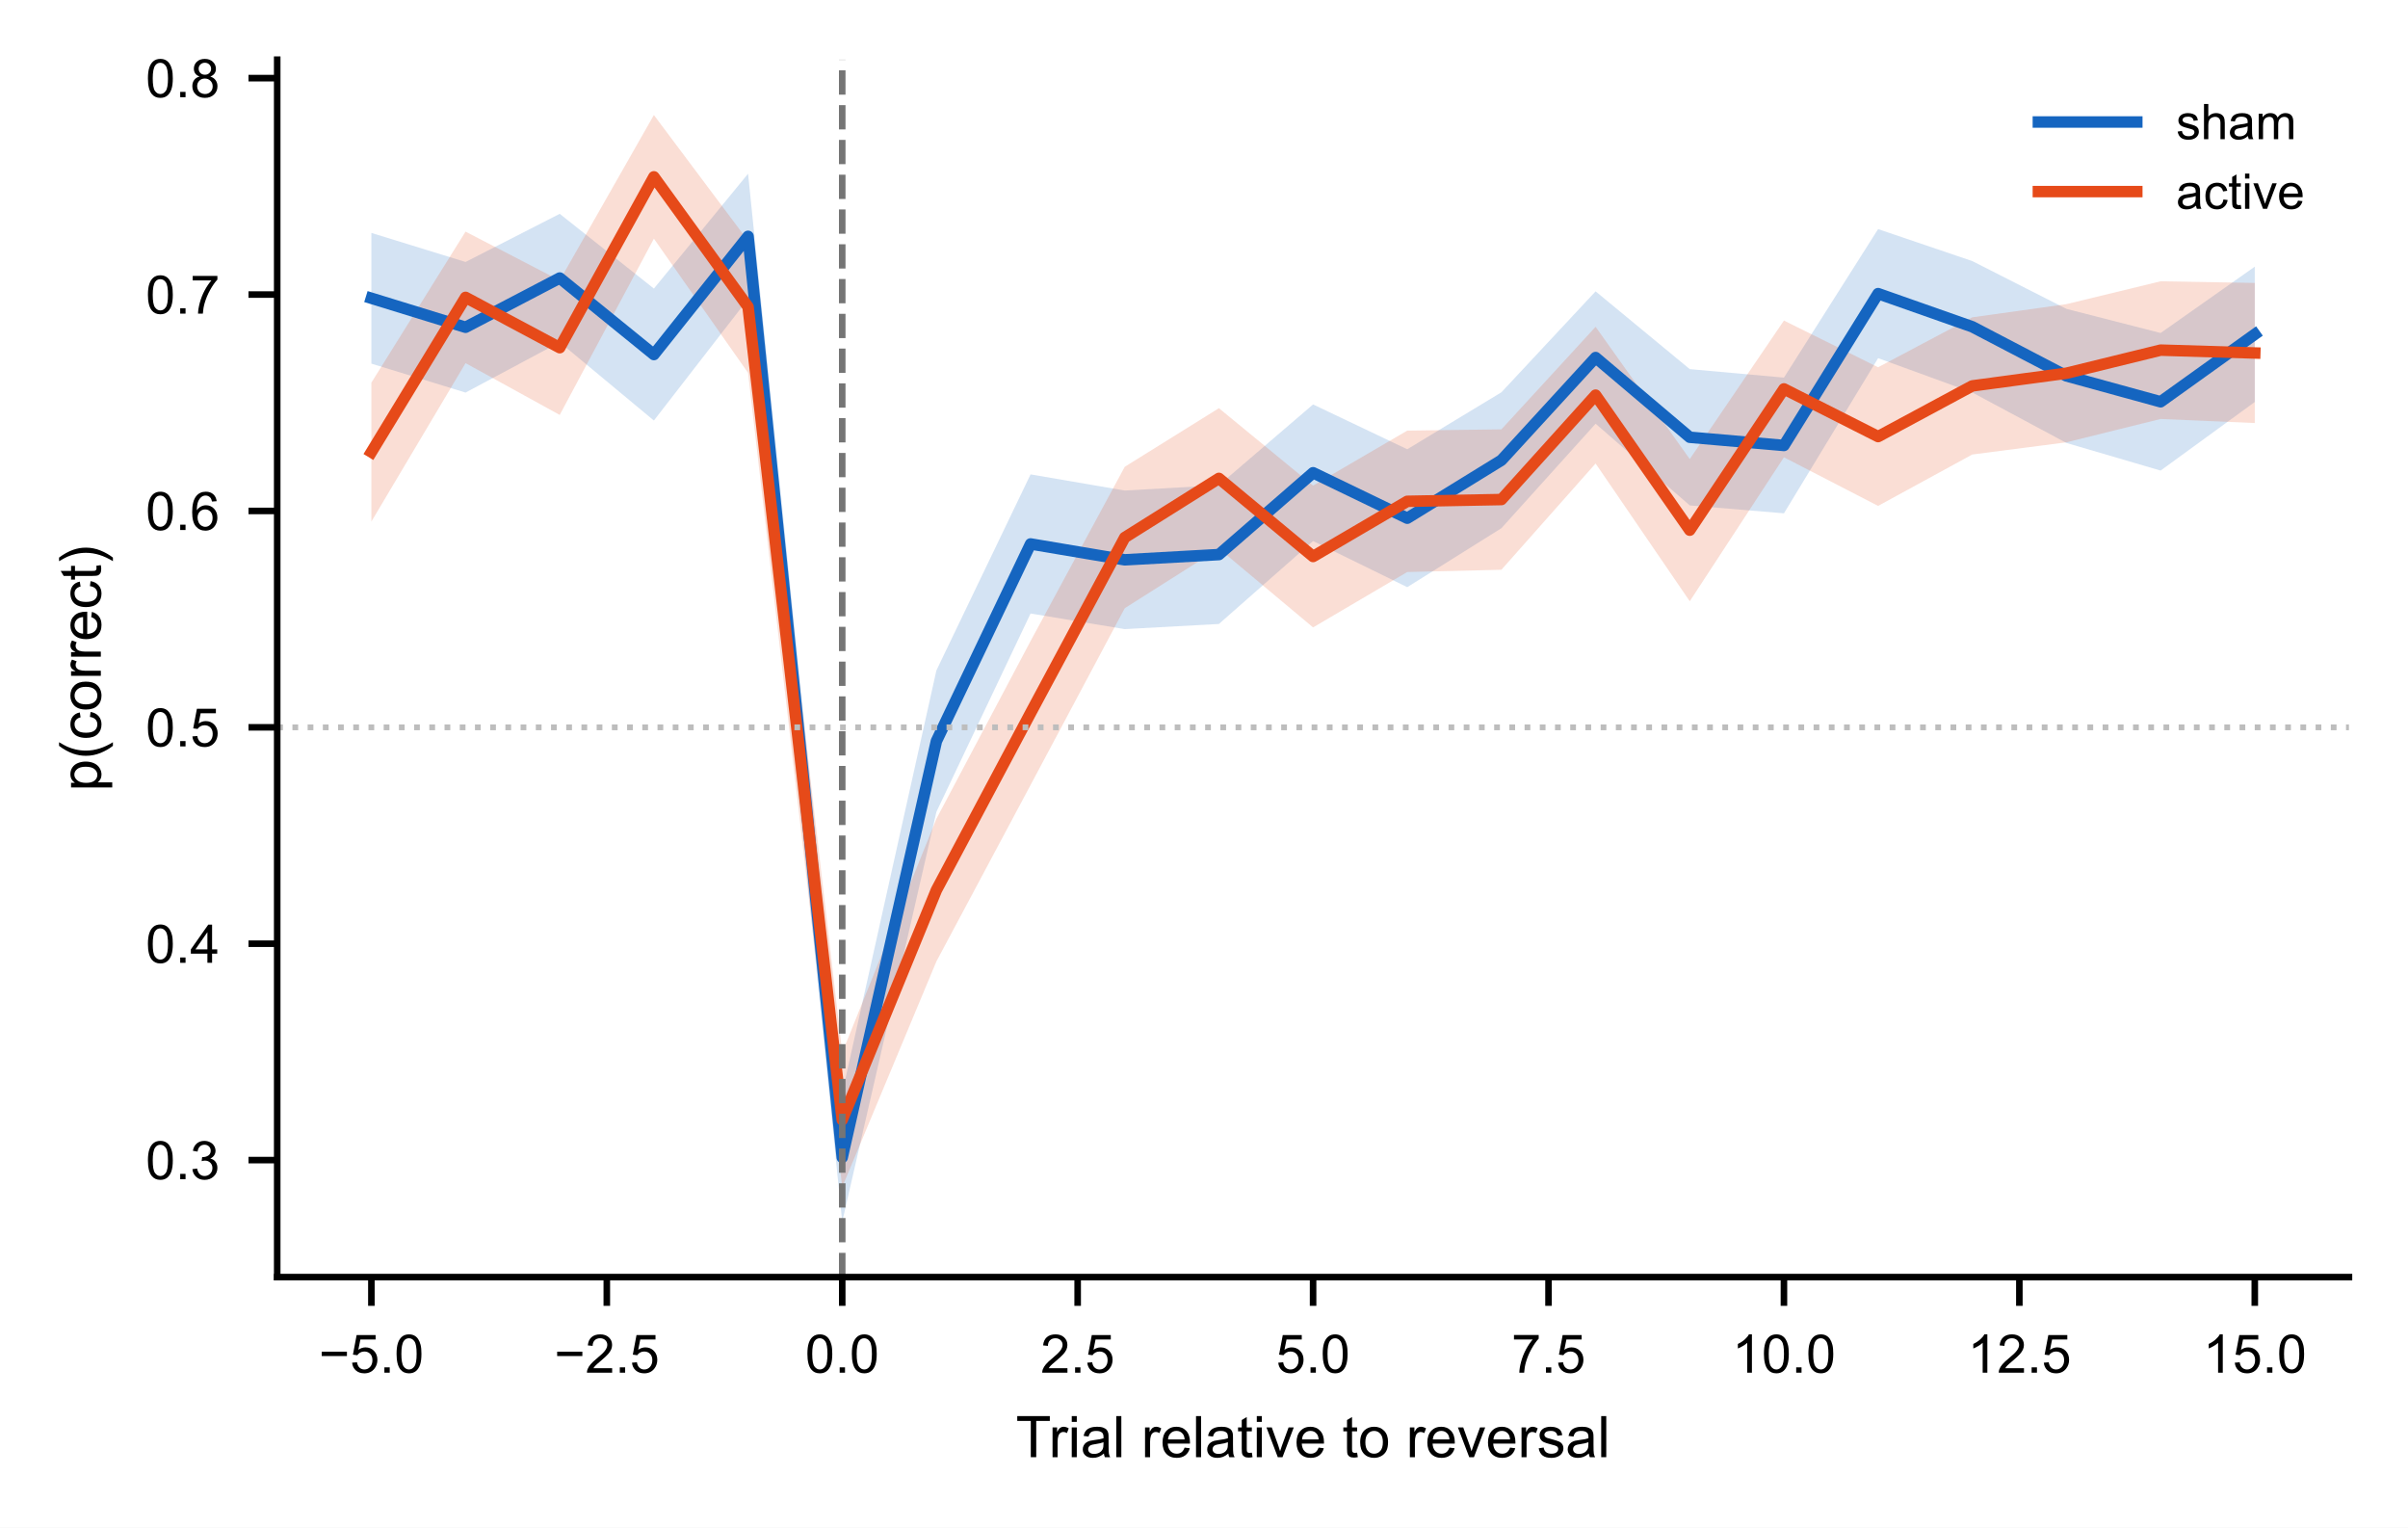
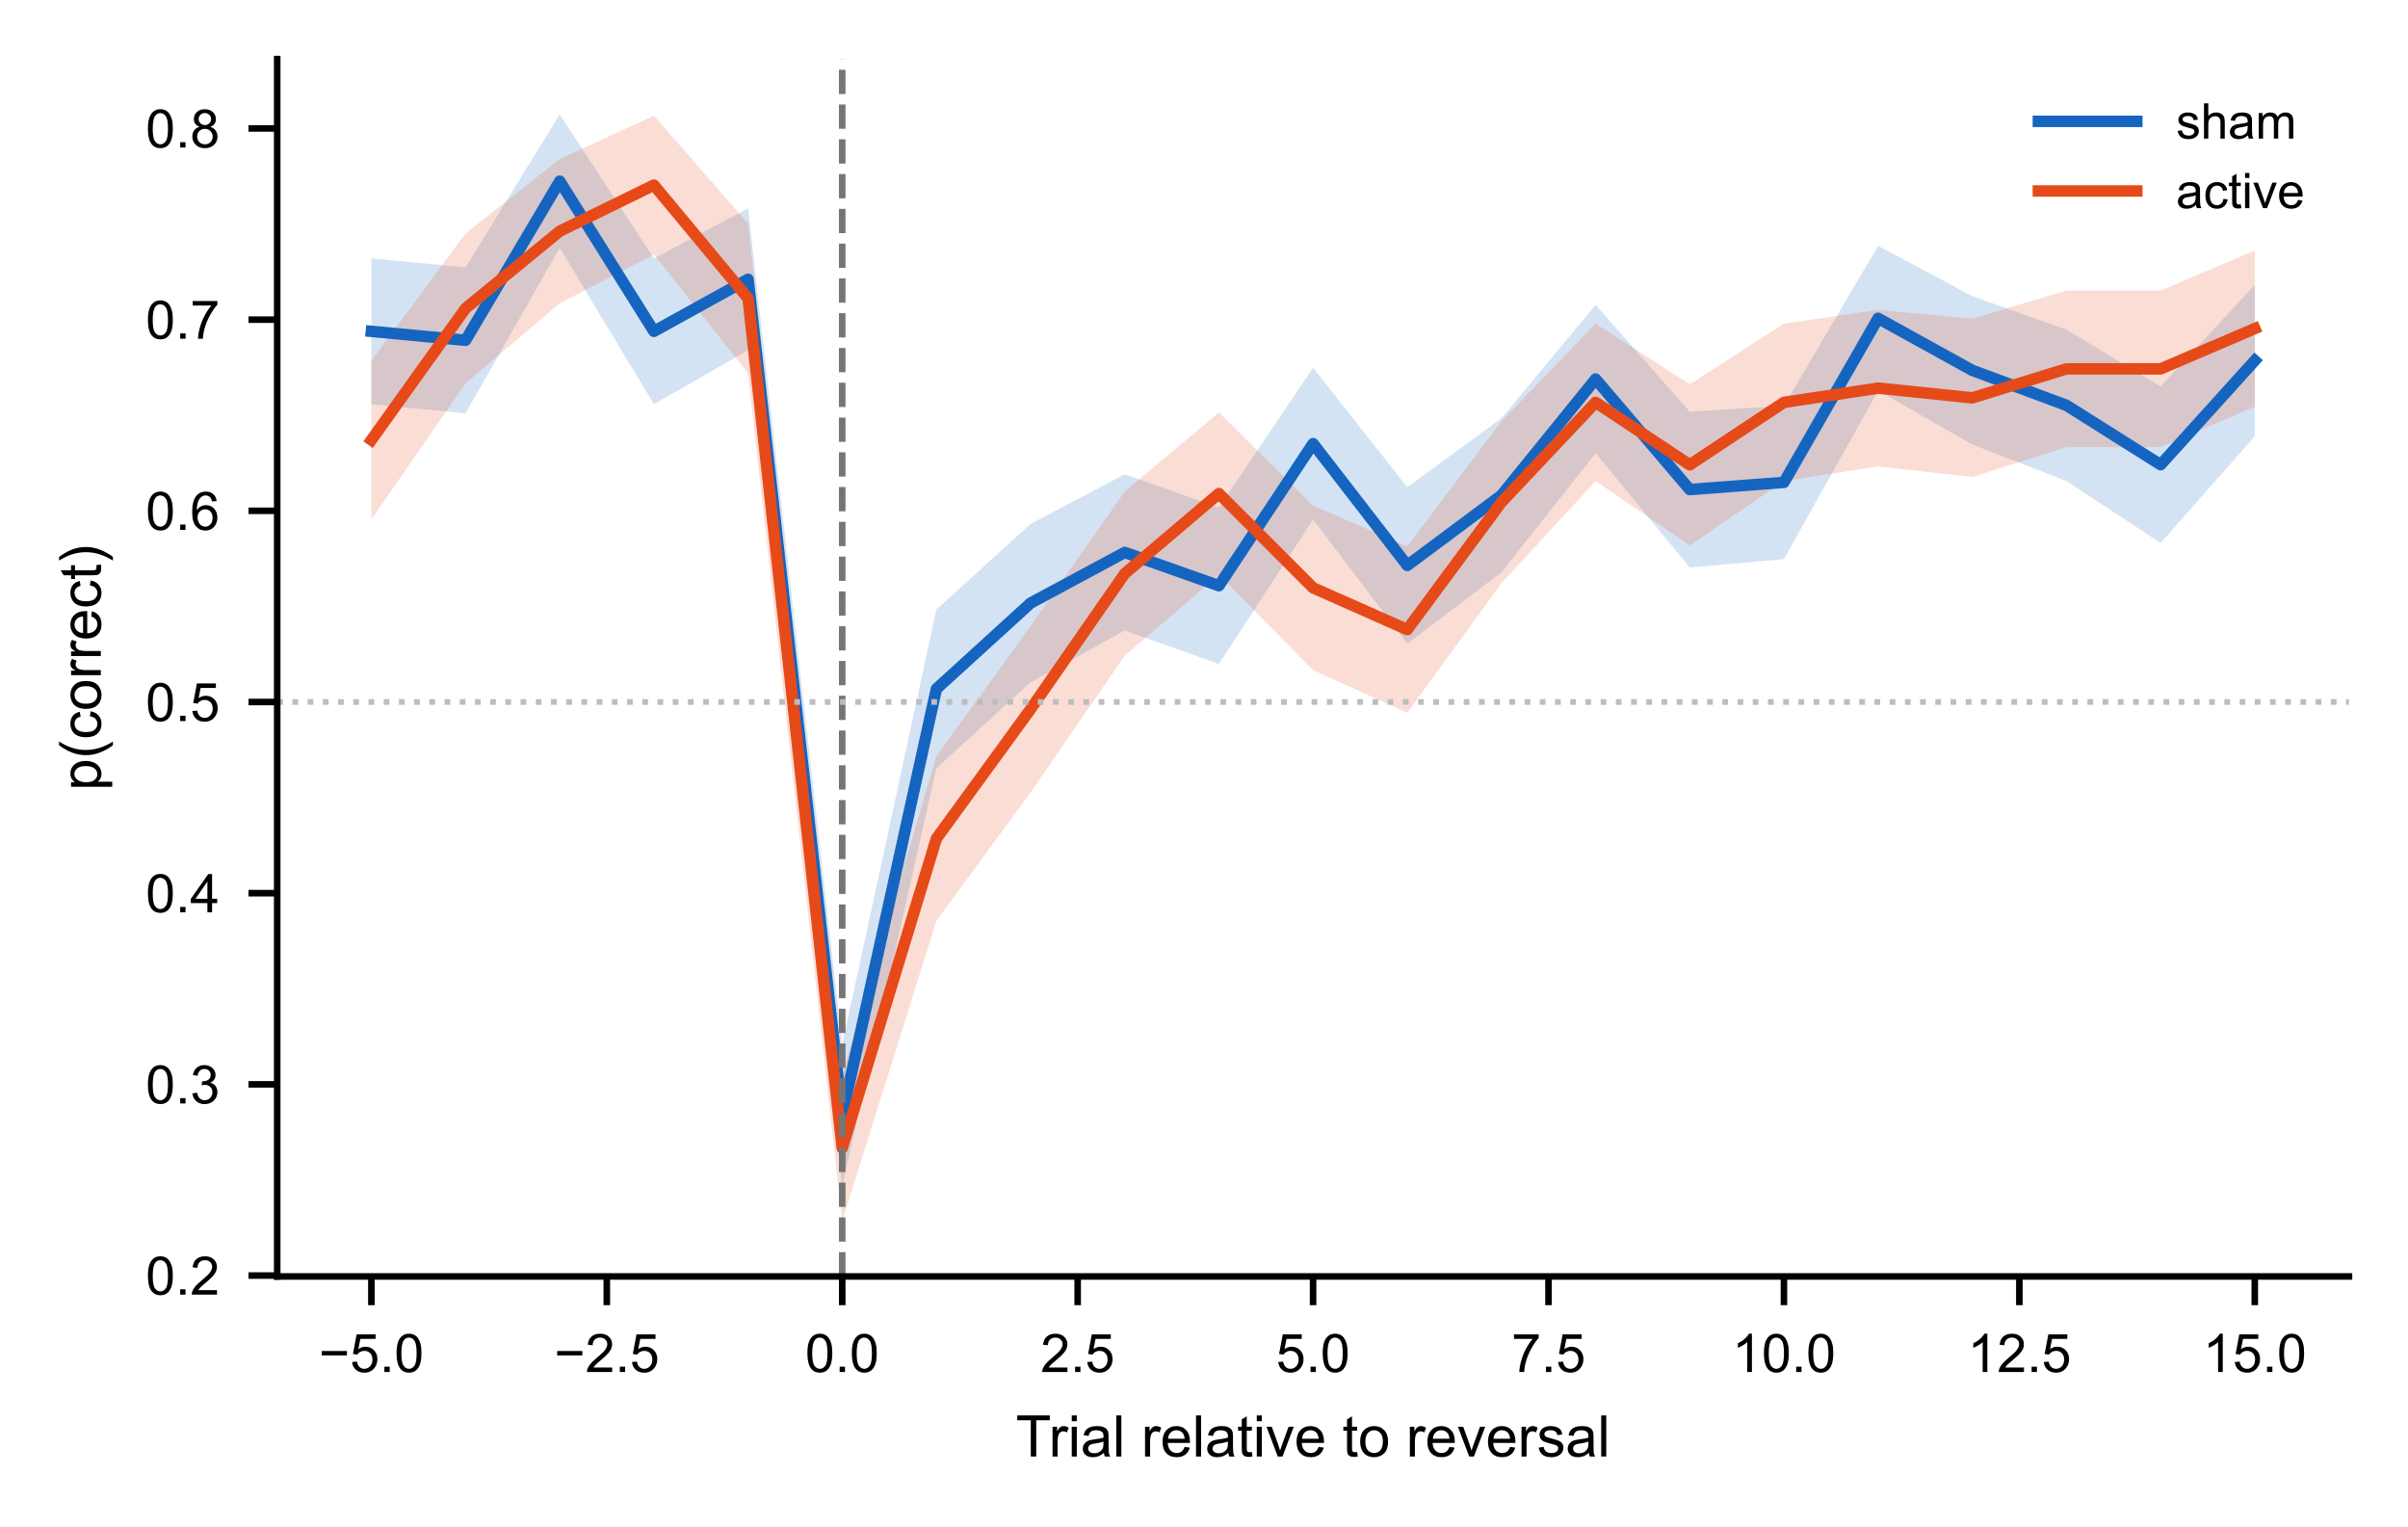
- <svg xmlns="http://www.w3.org/2000/svg" xmlns:xlink="http://www.w3.org/1999/xlink" width="293.642pt" height="186.245pt" viewBox="0 0 293.642 186.245" version="1.1">
+ <svg xmlns="http://www.w3.org/2000/svg" xmlns:xlink="http://www.w3.org/1999/xlink" width="293.642pt" height="186.168pt" viewBox="0 0 293.642 186.168" version="1.1">
  <defs>
    <style type="text/css">*{stroke-linejoin: round; stroke-linecap: butt}</style>
  </defs>
  <g id="figure_1">
    <g id="patch_1">
-       <path d="M 0 186.245  L 293.642 186.245  L 293.642 0  L 0 0  z " style="fill: #ffffff" />
+       <path d="M 0 186.168  L 293.642 186.168  L 293.642 0  L 0 0  z " style="fill: #ffffff" />
    </g>
    <g id="axes_1">
      <g id="patch_2">
-         <path d="M 33.804 155.698  L 286.442 155.698  L 286.442 7.276  L 33.804 7.276  z " style="fill: #ffffff" />
+         <path d="M 33.804 155.622  L 286.442 155.622  L 286.442 7.2  L 33.804 7.2  z " style="fill: #ffffff" />
      </g>
      <g id="PolyCollection_1">
        <defs>
-           <path id="mecad3066b9" d="M 45.288 -157.849  L 45.288 -141.914  L 56.771 -138.384  L 68.255 -144.52  L 79.738 -134.976  L 91.222 -149.795  L 102.705 -37.293  L 114.189 -87.265  L 125.672 -111.449  L 137.156 -109.546  L 148.639 -110.175  L 160.123 -120.282  L 171.606 -114.66  L 183.09 -121.85  L 194.574 -134.586  L 206.057 -124.628  L 217.541 -123.662  L 229.024 -142.581  L 240.508 -138.396  L 251.991 -132.241  L 263.475 -128.875  L 274.958 -137.237  L 274.958 -153.734  L 274.958 -153.734  L 263.475 -145.648  L 251.991 -148.588  L 240.508 -154.417  L 229.024 -158.314  L 217.541 -140.208  L 206.057 -141.243  L 194.574 -150.725  L 183.09 -138.421  L 171.606 -131.474  L 160.123 -136.938  L 148.639 -127.092  L 137.156 -126.441  L 125.672 -128.41  L 114.189 -104.51  L 102.705 -52.985  L 91.222 -165.066  L 79.738 -151.064  L 68.255 -160.176  L 56.771 -154.307  L 45.288 -157.849  z " />
+           <path id="mdb67ea07a7" d="M 45.288 -154.663  L 45.288 -136.882  L 56.771 -135.782  L 68.255 -155.934  L 79.738 -136.882  L 91.222 -143.464  L 102.705 -41.52  L 114.189 -92.502  L 125.672 -102.979  L 137.156 -109.291  L 148.639 -105.216  L 160.123 -122.826  L 171.606 -107.686  L 183.09 -116.396  L 194.574 -130.908  L 206.057 -116.979  L 217.541 -118.001  L 229.024 -138.524  L 240.508 -131.97  L 251.991 -127.519  L 263.475 -119.97  L 274.958 -132.972  L 274.958 -151.438  L 274.958 -151.438  L 263.475 -139.053  L 251.991 -145.983  L 240.508 -150.062  L 229.024 -156.192  L 217.541 -136.711  L 206.057 -135.983  L 194.574 -149.002  L 183.09 -135.166  L 171.606 -126.778  L 160.123 -141.335  L 148.639 -124.298  L 137.156 -128.344  L 125.672 -122.299  L 114.189 -111.857  L 102.705 -58.854  L 91.222 -160.766  L 79.738 -154.663  L 68.255 -172.222  L 56.771 -153.577  L 45.288 -154.663  z " />
        </defs>
-         <g clip-path="url(#pfd9b39008a)">
-           <use xlink:href="#mecad3066b9" x="0" y="186.245" style="fill: #1565c0; fill-opacity: 0.18" />
+         <g clip-path="url(#p4d6664ef3d)">
+           <use xlink:href="#mdb67ea07a7" x="0" y="186.168" style="fill: #1565c0; fill-opacity: 0.18" />
        </g>
      </g>
      <g id="PolyCollection_2">
        <defs>
-           <path id="m29c2301a4a" d="M 45.288 -139.595  L 45.288 -122.661  L 56.771 -141.974  L 68.255 -135.658  L 79.738 -157.147  L 91.222 -140.789  L 102.705 -41.516  L 114.189 -69.033  L 125.672 -90.541  L 137.156 -112.095  L 148.639 -119.365  L 160.123 -109.754  L 171.606 -116.507  L 183.09 -116.784  L 194.574 -129.738  L 206.057 -112.943  L 217.541 -130.496  L 229.024 -124.567  L 240.508 -130.834  L 251.991 -132.32  L 263.475 -135.166  L 274.958 -134.669  L 274.958 -151.75  L 274.958 -151.75  L 263.475 -151.952  L 251.991 -149.165  L 240.508 -147.56  L 229.024 -141.471  L 217.541 -147.165  L 206.057 -130.275  L 194.574 -146.403  L 183.09 -133.902  L 171.606 -133.746  L 160.123 -127.045  L 148.639 -136.481  L 137.156 -129.334  L 125.672 -108.089  L 114.189 -86.421  L 102.705 -57.905  L 91.222 -156.888  L 79.738 -172.222  L 68.255 -152.055  L 56.771 -158.007  L 45.288 -139.595  z " />
+           <path id="m3832523869" d="M 45.288 -142.206  L 45.288 -122.842  L 56.771 -139.43  L 68.255 -149.189  L 79.738 -155.133  L 91.222 -140.663  L 102.705 -37.293  L 114.189 -73.894  L 125.672 -89.563  L 137.156 -106.224  L 148.639 -116.095  L 160.123 -104.465  L 171.606 -99.259  L 183.09 -115.052  L 194.574 -127.515  L 206.057 -119.673  L 217.541 -127.515  L 229.024 -129.305  L 240.508 -128.011  L 251.991 -131.652  L 263.475 -131.652  L 274.958 -136.587  L 274.958 -155.627  L 274.958 -155.627  L 263.475 -150.74  L 251.991 -150.74  L 240.508 -147.317  L 229.024 -148.395  L 217.541 -146.707  L 206.057 -139.326  L 194.574 -146.707  L 183.09 -134.817  L 171.606 -119.565  L 160.123 -124.531  L 148.639 -135.894  L 137.156 -126.252  L 125.672 -109.85  L 114.189 -93.974  L 102.705 -55.101  L 91.222 -158.916  L 79.738 -172.07  L 68.255 -166.779  L 56.771 -157.711  L 45.288 -142.206  z " />
        </defs>
-         <g clip-path="url(#pfd9b39008a)">
-           <use xlink:href="#m29c2301a4a" x="0" y="186.245" style="fill: #e64a19; fill-opacity: 0.18" />
+         <g clip-path="url(#p4d6664ef3d)">
+           <use xlink:href="#m3832523869" x="0" y="186.168" style="fill: #e64a19; fill-opacity: 0.18" />
        </g>
      </g>
      <g id="matplotlib.axis_1">
        <g id="xtick_1">
          <g id="line2d_1">
            <defs>
-               <path id="m6f2aa4c1a5" d="M 0 0  L 0 3.5  " style="stroke: #000000; stroke-width: 0.8" />
+               <path id="m9c8b4f73ad" d="M 0 0  L 0 3.5  " style="stroke: #000000; stroke-width: 0.8" />
            </defs>
            <g>
-               <use xlink:href="#m6f2aa4c1a5" x="45.288" y="155.698" style="stroke: #000000; stroke-width: 0.8" />
+               <use xlink:href="#m9c8b4f73ad" x="45.288" y="155.622" style="stroke: #000000; stroke-width: 0.8" />
            </g>
          </g>
          <g id="text_1">
-             <g transform="translate(38.8719 167.351) scale(0.065 -0.065)">
+             <g transform="translate(38.8719 167.2746) scale(0.065 -0.065)">
              <defs>
                <path id="ArialMT-2212" d="M 3381 1997  L 356 1997  L 356 2522  L 3381 2522  L 3381 1997  z " transform="scale(0.015625)" />
                <path id="ArialMT-35" d="M 266 1200  L 856 1250  Q 922 819 1161 601  Q 1400 384 1738 384  Q 2144 384 2425 690  Q 2706 997 2706 1503  Q 2706 1984 2436 2262  Q 2166 2541 1728 2541  Q 1456 2541 1237 2417  Q 1019 2294 894 2097  L 366 2166  L 809 4519  L 3088 4519  L 3088 3981  L 1259 3981  L 1013 2750  Q 1425 3038 1878 3038  Q 2478 3038 2890 2622  Q 3303 2206 3303 1553  Q 3303 931 2941 478  Q 2500 -78 1738 -78  Q 1113 -78 717 272  Q 322 622 266 1200  z " transform="scale(0.015625)" />
                <path id="ArialMT-2e" d="M 581 0  L 581 641  L 1222 641  L 1222 0  L 581 0  z " transform="scale(0.015625)" />
                <path id="ArialMT-30" d="M 266 2259  Q 266 3072 433 3567  Q 600 4063 929 4331  Q 1259 4600 1759 4600  Q 2128 4600 2406 4451  Q 2684 4303 2865 4023  Q 3047 3744 3150 3342  Q 3253 2941 3253 2259  Q 3253 1453 3087 958  Q 2922 463 2592 192  Q 2263 -78 1759 -78  Q 1097 -78 719 397  Q 266 969 266 2259  z M 844 2259  Q 844 1131 1108 757  Q 1372 384 1759 384  Q 2147 384 2411 759  Q 2675 1134 2675 2259  Q 2675 3391 2411 3762  Q 2147 4134 1753 4134  Q 1366 4134 1134 3806  Q 844 3388 844 2259  z " transform="scale(0.015625)" />
              </defs>
              <use xlink:href="#ArialMT-2212" />
              <use xlink:href="#ArialMT-35" x="58.398" />
              <use xlink:href="#ArialMT-2e" x="114.014" />
              <use xlink:href="#ArialMT-30" x="141.797" />
            </g>
          </g>
        </g>
        <g id="xtick_2">
          <g id="line2d_2">
            <g>
-               <use xlink:href="#m6f2aa4c1a5" x="73.996" y="155.698" style="stroke: #000000; stroke-width: 0.8" />
+               <use xlink:href="#m9c8b4f73ad" x="73.996" y="155.622" style="stroke: #000000; stroke-width: 0.8" />
            </g>
          </g>
          <g id="text_2">
-             <g transform="translate(67.58074 167.351) scale(0.065 -0.065)">
+             <g transform="translate(67.58074 167.2746) scale(0.065 -0.065)">
              <defs>
                <path id="ArialMT-32" d="M 3222 541  L 3222 0  L 194 0  Q 188 203 259 391  Q 375 700 629 1000  Q 884 1300 1366 1694  Q 2113 2306 2375 2664  Q 2638 3022 2638 3341  Q 2638 3675 2398 3904  Q 2159 4134 1775 4134  Q 1369 4134 1125 3890  Q 881 3647 878 3216  L 300 3275  Q 359 3922 746 4261  Q 1134 4600 1788 4600  Q 2447 4600 2831 4234  Q 3216 3869 3216 3328  Q 3216 3053 3103 2787  Q 2991 2522 2730 2228  Q 2469 1934 1863 1422  Q 1356 997 1212 845  Q 1069 694 975 541  L 3222 541  z " transform="scale(0.015625)" />
              </defs>
              <use xlink:href="#ArialMT-2212" />
              <use xlink:href="#ArialMT-32" x="58.398" />
              <use xlink:href="#ArialMT-2e" x="114.014" />
              <use xlink:href="#ArialMT-35" x="141.797" />
            </g>
          </g>
        </g>
        <g id="xtick_3">
          <g id="line2d_3">
            <g>
-               <use xlink:href="#m6f2aa4c1a5" x="102.705" y="155.698" style="stroke: #000000; stroke-width: 0.8" />
+               <use xlink:href="#m9c8b4f73ad" x="102.705" y="155.622" style="stroke: #000000; stroke-width: 0.8" />
            </g>
          </g>
          <g id="text_3">
-             <g transform="translate(98.18778 167.351) scale(0.065 -0.065)">
+             <g transform="translate(98.18778 167.2746) scale(0.065 -0.065)">
              <use xlink:href="#ArialMT-30" />
              <use xlink:href="#ArialMT-2e" x="55.615" />
              <use xlink:href="#ArialMT-30" x="83.398" />
            </g>
          </g>
        </g>
        <g id="xtick_4">
          <g id="line2d_4">
            <g>
-               <use xlink:href="#m6f2aa4c1a5" x="131.414" y="155.698" style="stroke: #000000; stroke-width: 0.8" />
+               <use xlink:href="#m9c8b4f73ad" x="131.414" y="155.622" style="stroke: #000000; stroke-width: 0.8" />
            </g>
          </g>
          <g id="text_4">
-             <g transform="translate(126.8966 167.351) scale(0.065 -0.065)">
+             <g transform="translate(126.8966 167.2746) scale(0.065 -0.065)">
              <use xlink:href="#ArialMT-32" />
              <use xlink:href="#ArialMT-2e" x="55.615" />
              <use xlink:href="#ArialMT-35" x="83.398" />
            </g>
          </g>
        </g>
        <g id="xtick_5">
          <g id="line2d_5">
            <g>
-               <use xlink:href="#m6f2aa4c1a5" x="160.123" y="155.698" style="stroke: #000000; stroke-width: 0.8" />
+               <use xlink:href="#m9c8b4f73ad" x="160.123" y="155.622" style="stroke: #000000; stroke-width: 0.8" />
            </g>
          </g>
          <g id="text_5">
-             <g transform="translate(155.6055 167.351) scale(0.065 -0.065)">
+             <g transform="translate(155.6055 167.2746) scale(0.065 -0.065)">
              <use xlink:href="#ArialMT-35" />
              <use xlink:href="#ArialMT-2e" x="55.615" />
              <use xlink:href="#ArialMT-30" x="83.398" />
            </g>
          </g>
        </g>
        <g id="xtick_6">
          <g id="line2d_6">
            <g>
-               <use xlink:href="#m6f2aa4c1a5" x="188.832" y="155.698" style="stroke: #000000; stroke-width: 0.8" />
+               <use xlink:href="#m9c8b4f73ad" x="188.832" y="155.622" style="stroke: #000000; stroke-width: 0.8" />
            </g>
          </g>
          <g id="text_6">
-             <g transform="translate(184.3143 167.351) scale(0.065 -0.065)">
+             <g transform="translate(184.3143 167.2746) scale(0.065 -0.065)">
              <defs>
                <path id="ArialMT-37" d="M 303 3981  L 303 4522  L 3269 4522  L 3269 4084  Q 2831 3619 2401 2847  Q 1972 2075 1738 1259  Q 1569 684 1522 0  L 944 0  Q 953 541 1156 1306  Q 1359 2072 1739 2783  Q 2119 3494 2547 3981  L 303 3981  z " transform="scale(0.015625)" />
              </defs>
              <use xlink:href="#ArialMT-37" />
              <use xlink:href="#ArialMT-2e" x="55.615" />
              <use xlink:href="#ArialMT-35" x="83.398" />
            </g>
          </g>
        </g>
        <g id="xtick_7">
          <g id="line2d_7">
            <g>
-               <use xlink:href="#m6f2aa4c1a5" x="217.541" y="155.698" style="stroke: #000000; stroke-width: 0.8" />
+               <use xlink:href="#m9c8b4f73ad" x="217.541" y="155.622" style="stroke: #000000; stroke-width: 0.8" />
            </g>
          </g>
          <g id="text_7">
-             <g transform="translate(211.2158 167.351) scale(0.065 -0.065)">
+             <g transform="translate(211.2158 167.2746) scale(0.065 -0.065)">
              <defs>
                <path id="ArialMT-31" d="M 2384 0  L 1822 0  L 1822 3584  Q 1619 3391 1289 3197  Q 959 3003 697 2906  L 697 3450  Q 1169 3672 1522 3987  Q 1875 4303 2022 4600  L 2384 4600  L 2384 0  z " transform="scale(0.015625)" />
              </defs>
              <use xlink:href="#ArialMT-31" />
              <use xlink:href="#ArialMT-30" x="55.615" />
              <use xlink:href="#ArialMT-2e" x="111.23" />
              <use xlink:href="#ArialMT-30" x="139.014" />
            </g>
          </g>
        </g>
        <g id="xtick_8">
          <g id="line2d_8">
            <g>
-               <use xlink:href="#m6f2aa4c1a5" x="246.249" y="155.698" style="stroke: #000000; stroke-width: 0.8" />
+               <use xlink:href="#m9c8b4f73ad" x="246.249" y="155.622" style="stroke: #000000; stroke-width: 0.8" />
            </g>
          </g>
          <g id="text_8">
-             <g transform="translate(239.9247 167.351) scale(0.065 -0.065)">
+             <g transform="translate(239.9247 167.2746) scale(0.065 -0.065)">
              <use xlink:href="#ArialMT-31" />
              <use xlink:href="#ArialMT-32" x="55.615" />
              <use xlink:href="#ArialMT-2e" x="111.23" />
              <use xlink:href="#ArialMT-35" x="139.014" />
            </g>
          </g>
        </g>
        <g id="xtick_9">
          <g id="line2d_9">
            <g>
-               <use xlink:href="#m6f2aa4c1a5" x="274.958" y="155.698" style="stroke: #000000; stroke-width: 0.8" />
+               <use xlink:href="#m9c8b4f73ad" x="274.958" y="155.622" style="stroke: #000000; stroke-width: 0.8" />
            </g>
          </g>
          <g id="text_9">
-             <g transform="translate(268.6335 167.351) scale(0.065 -0.065)">
+             <g transform="translate(268.6335 167.2746) scale(0.065 -0.065)">
              <use xlink:href="#ArialMT-31" />
              <use xlink:href="#ArialMT-35" x="55.615" />
              <use xlink:href="#ArialMT-2e" x="111.23" />
              <use xlink:href="#ArialMT-30" x="139.014" />
            </g>
          </g>
        </g>
        <g id="text_10">
-           <g transform="translate(123.8843 177.6534) scale(0.07 -0.07)">
+           <g transform="translate(123.8843 177.577) scale(0.07 -0.07)">
            <defs>
              <path id="ArialMT-54" d="M 1659 0  L 1659 4041  L 150 4041  L 150 4581  L 3781 4581  L 3781 4041  L 2266 4041  L 2266 0  L 1659 0  z " transform="scale(0.015625)" />
              <path id="ArialMT-72" d="M 416 0  L 416 3319  L 922 3319  L 922 2816  Q 1116 3169 1280 3281  Q 1444 3394 1641 3394  Q 1925 3394 2219 3213  L 2025 2691  Q 1819 2813 1613 2813  Q 1428 2813 1281 2702  Q 1134 2591 1072 2394  Q 978 2094 978 1738  L 978 0  L 416 0  z " transform="scale(0.015625)" />
              <path id="ArialMT-69" d="M 425 3934  L 425 4581  L 988 4581  L 988 3934  L 425 3934  z M 425 0  L 425 3319  L 988 3319  L 988 0  L 425 0  z " transform="scale(0.015625)" />
              <path id="ArialMT-61" d="M 2588 409  Q 2275 144 1986 34  Q 1697 -75 1366 -75  Q 819 -75 525 192  Q 231 459 231 875  Q 231 1119 342 1320  Q 453 1522 633 1644  Q 813 1766 1038 1828  Q 1203 1872 1538 1913  Q 2219 1994 2541 2106  Q 2544 2222 2544 2253  Q 2544 2597 2384 2738  Q 2169 2928 1744 2928  Q 1347 2928 1158 2789  Q 969 2650 878 2297  L 328 2372  Q 403 2725 575 2942  Q 747 3159 1072 3276  Q 1397 3394 1825 3394  Q 2250 3394 2515 3294  Q 2781 3194 2906 3042  Q 3031 2891 3081 2659  Q 3109 2516 3109 2141  L 3109 1391  Q 3109 606 3145 398  Q 3181 191 3288 0  L 2700 0  Q 2613 175 2588 409  z M 2541 1666  Q 2234 1541 1622 1453  Q 1275 1403 1131 1340  Q 988 1278 909 1158  Q 831 1038 831 891  Q 831 666 1001 516  Q 1172 366 1500 366  Q 1825 366 2078 508  Q 2331 650 2450 897  Q 2541 1088 2541 1459  L 2541 1666  z " transform="scale(0.015625)" />
              <path id="ArialMT-6c" d="M 409 0  L 409 4581  L 972 4581  L 972 0  L 409 0  z " transform="scale(0.015625)" />
              <path id="ArialMT-20" transform="scale(0.015625)" />
              <path id="ArialMT-65" d="M 2694 1069  L 3275 997  Q 3138 488 2766 206  Q 2394 -75 1816 -75  Q 1088 -75 661 373  Q 234 822 234 1631  Q 234 2469 665 2931  Q 1097 3394 1784 3394  Q 2450 3394 2872 2941  Q 3294 2488 3294 1666  Q 3294 1616 3291 1516  L 816 1516  Q 847 969 1125 678  Q 1403 388 1819 388  Q 2128 388 2347 550  Q 2566 713 2694 1069  z M 847 1978  L 2700 1978  Q 2663 2397 2488 2606  Q 2219 2931 1791 2931  Q 1403 2931 1139 2672  Q 875 2413 847 1978  z " transform="scale(0.015625)" />
              <path id="ArialMT-74" d="M 1650 503  L 1731 6  Q 1494 -44 1306 -44  Q 1000 -44 831 53  Q 663 150 594 308  Q 525 466 525 972  L 525 2881  L 113 2881  L 113 3319  L 525 3319  L 525 4141  L 1084 4478  L 1084 3319  L 1650 3319  L 1650 2881  L 1084 2881  L 1084 941  Q 1084 700 1114 631  Q 1144 563 1211 522  Q 1278 481 1403 481  Q 1497 481 1650 503  z " transform="scale(0.015625)" />
              <path id="ArialMT-76" d="M 1344 0  L 81 3319  L 675 3319  L 1388 1331  Q 1503 1009 1600 663  Q 1675 925 1809 1294  L 2547 3319  L 3125 3319  L 1869 0  L 1344 0  z " transform="scale(0.015625)" />
              <path id="ArialMT-6f" d="M 213 1659  Q 213 2581 725 3025  Q 1153 3394 1769 3394  Q 2453 3394 2887 2945  Q 3322 2497 3322 1706  Q 3322 1066 3130 698  Q 2938 331 2570 128  Q 2203 -75 1769 -75  Q 1072 -75 642 372  Q 213 819 213 1659  z M 791 1659  Q 791 1022 1069 705  Q 1347 388 1769 388  Q 2188 388 2466 706  Q 2744 1025 2744 1678  Q 2744 2294 2464 2611  Q 2184 2928 1769 2928  Q 1347 2928 1069 2612  Q 791 2297 791 1659  z " transform="scale(0.015625)" />
              <path id="ArialMT-73" d="M 197 991  L 753 1078  Q 800 744 1014 566  Q 1228 388 1613 388  Q 2000 388 2187 545  Q 2375 703 2375 916  Q 2375 1106 2209 1216  Q 2094 1291 1634 1406  Q 1016 1563 777 1677  Q 538 1791 414 1992  Q 291 2194 291 2438  Q 291 2659 392 2848  Q 494 3038 669 3163  Q 800 3259 1026 3326  Q 1253 3394 1513 3394  Q 1903 3394 2198 3281  Q 2494 3169 2634 2976  Q 2775 2784 2828 2463  L 2278 2388  Q 2241 2644 2061 2787  Q 1881 2931 1553 2931  Q 1166 2931 1000 2803  Q 834 2675 834 2503  Q 834 2394 903 2306  Q 972 2216 1119 2156  Q 1203 2125 1616 2013  Q 2213 1853 2448 1751  Q 2684 1650 2818 1456  Q 2953 1263 2953 975  Q 2953 694 2789 445  Q 2625 197 2315 61  Q 2006 -75 1616 -75  Q 969 -75 630 194  Q 291 463 197 991  z " transform="scale(0.015625)" />
            </defs>
            <use xlink:href="#ArialMT-54" />
            <use xlink:href="#ArialMT-72" x="57.334" />
            <use xlink:href="#ArialMT-69" x="90.635" />
            <use xlink:href="#ArialMT-61" x="112.852" />
            <use xlink:href="#ArialMT-6c" x="168.467" />
            <use xlink:href="#ArialMT-20" x="190.684" />
            <use xlink:href="#ArialMT-72" x="218.467" />
            <use xlink:href="#ArialMT-65" x="251.768" />
            <use xlink:href="#ArialMT-6c" x="307.383" />
            <use xlink:href="#ArialMT-61" x="329.6" />
            <use xlink:href="#ArialMT-74" x="385.215" />
            <use xlink:href="#ArialMT-69" x="412.998" />
            <use xlink:href="#ArialMT-76" x="435.215" />
            <use xlink:href="#ArialMT-65" x="485.215" />
            <use xlink:href="#ArialMT-20" x="540.83" />
            <use xlink:href="#ArialMT-74" x="568.613" />
            <use xlink:href="#ArialMT-6f" x="596.396" />
            <use xlink:href="#ArialMT-20" x="652.012" />
            <use xlink:href="#ArialMT-72" x="679.795" />
            <use xlink:href="#ArialMT-65" x="713.096" />
            <use xlink:href="#ArialMT-76" x="768.711" />
            <use xlink:href="#ArialMT-65" x="818.711" />
            <use xlink:href="#ArialMT-72" x="874.326" />
            <use xlink:href="#ArialMT-73" x="907.627" />
            <use xlink:href="#ArialMT-61" x="957.627" />
            <use xlink:href="#ArialMT-6c" x="1013.242" />
          </g>
        </g>
      </g>
      <g id="matplotlib.axis_2">
        <g id="ytick_1">
          <g id="line2d_10">
            <defs>
-               <path id="md442fe0f31" d="M 0 0  L -3.5 0  " style="stroke: #000000; stroke-width: 0.8" />
+               <path id="m7066bae38d" d="M 0 0  L -3.5 0  " style="stroke: #000000; stroke-width: 0.8" />
            </defs>
            <g>
-               <use xlink:href="#md442fe0f31" x="33.804" y="141.437" style="stroke: #000000; stroke-width: 0.8" />
+               <use xlink:href="#m7066bae38d" x="33.804" y="155.51" style="stroke: #000000; stroke-width: 0.8" />
            </g>
          </g>
          <g id="text_11">
-             <g transform="translate(17.76906 143.7634) scale(0.065 -0.065)">
-               <defs>
-                 <path id="ArialMT-33" d="M 269 1209  L 831 1284  Q 928 806 1161 595  Q 1394 384 1728 384  Q 2125 384 2398 659  Q 2672 934 2672 1341  Q 2672 1728 2419 1979  Q 2166 2231 1775 2231  Q 1616 2231 1378 2169  L 1441 2663  Q 1497 2656 1531 2656  Q 1891 2656 2178 2843  Q 2466 3031 2466 3422  Q 2466 3731 2256 3934  Q 2047 4138 1716 4138  Q 1388 4138 1169 3931  Q 950 3725 888 3313  L 325 3413  Q 428 3978 793 4289  Q 1159 4600 1703 4600  Q 2078 4600 2393 4439  Q 2709 4278 2876 4000  Q 3044 3722 3044 3409  Q 3044 3113 2884 2869  Q 2725 2625 2413 2481  Q 2819 2388 3044 2092  Q 3269 1797 3269 1353  Q 3269 753 2831 336  Q 2394 -81 1725 -81  Q 1122 -81 723 278  Q 325 638 269 1209  z " transform="scale(0.015625)" />
-               </defs>
-               <use xlink:href="#ArialMT-30" />
-               <use xlink:href="#ArialMT-2e" x="55.615" />
-               <use xlink:href="#ArialMT-33" x="83.398" />
+             <g transform="translate(17.76906 157.8366) scale(0.065 -0.065)">
+               <use xlink:href="#ArialMT-30" />
+               <use xlink:href="#ArialMT-2e" x="55.615" />
+               <use xlink:href="#ArialMT-32" x="83.398" />
            </g>
          </g>
        </g>
        <g id="ytick_2">
          <g id="line2d_11">
            <g>
-               <use xlink:href="#md442fe0f31" x="33.804" y="115.055" style="stroke: #000000; stroke-width: 0.8" />
+               <use xlink:href="#m7066bae38d" x="33.804" y="132.202" style="stroke: #000000; stroke-width: 0.8" />
            </g>
          </g>
          <g id="text_12">
-             <g transform="translate(17.76906 117.3813) scale(0.065 -0.065)">
-               <defs>
-                 <path id="ArialMT-34" d="M 2069 0  L 2069 1097  L 81 1097  L 81 1613  L 2172 4581  L 2631 4581  L 2631 1613  L 3250 1613  L 3250 1097  L 2631 1097  L 2631 0  L 2069 0  z M 2069 1613  L 2069 3678  L 634 1613  L 2069 1613  z " transform="scale(0.015625)" />
-               </defs>
-               <use xlink:href="#ArialMT-30" />
-               <use xlink:href="#ArialMT-2e" x="55.615" />
-               <use xlink:href="#ArialMT-34" x="83.398" />
+             <g transform="translate(17.76906 134.5283) scale(0.065 -0.065)">
+               <defs>
+                 <path id="ArialMT-33" d="M 269 1209  L 831 1284  Q 928 806 1161 595  Q 1394 384 1728 384  Q 2125 384 2398 659  Q 2672 934 2672 1341  Q 2672 1728 2419 1979  Q 2166 2231 1775 2231  Q 1616 2231 1378 2169  L 1441 2663  Q 1497 2656 1531 2656  Q 1891 2656 2178 2843  Q 2466 3031 2466 3422  Q 2466 3731 2256 3934  Q 2047 4138 1716 4138  Q 1388 4138 1169 3931  Q 950 3725 888 3313  L 325 3413  Q 428 3978 793 4289  Q 1159 4600 1703 4600  Q 2078 4600 2393 4439  Q 2709 4278 2876 4000  Q 3044 3722 3044 3409  Q 3044 3113 2884 2869  Q 2725 2625 2413 2481  Q 2819 2388 3044 2092  Q 3269 1797 3269 1353  Q 3269 753 2831 336  Q 2394 -81 1725 -81  Q 1122 -81 723 278  Q 325 638 269 1209  z " transform="scale(0.015625)" />
+               </defs>
+               <use xlink:href="#ArialMT-30" />
+               <use xlink:href="#ArialMT-2e" x="55.615" />
+               <use xlink:href="#ArialMT-33" x="83.398" />
            </g>
          </g>
        </g>
        <g id="ytick_3">
          <g id="line2d_12">
            <g>
-               <use xlink:href="#md442fe0f31" x="33.804" y="88.673" style="stroke: #000000; stroke-width: 0.8" />
+               <use xlink:href="#m7066bae38d" x="33.804" y="108.894" style="stroke: #000000; stroke-width: 0.8" />
            </g>
          </g>
          <g id="text_13">
-             <g transform="translate(17.76906 90.9991) scale(0.065 -0.065)">
-               <use xlink:href="#ArialMT-30" />
-               <use xlink:href="#ArialMT-2e" x="55.615" />
-               <use xlink:href="#ArialMT-35" x="83.398" />
+             <g transform="translate(17.76906 111.2199) scale(0.065 -0.065)">
+               <defs>
+                 <path id="ArialMT-34" d="M 2069 0  L 2069 1097  L 81 1097  L 81 1613  L 2172 4581  L 2631 4581  L 2631 1613  L 3250 1613  L 3250 1097  L 2631 1097  L 2631 0  L 2069 0  z M 2069 1613  L 2069 3678  L 634 1613  L 2069 1613  z " transform="scale(0.015625)" />
+               </defs>
+               <use xlink:href="#ArialMT-30" />
+               <use xlink:href="#ArialMT-2e" x="55.615" />
+               <use xlink:href="#ArialMT-34" x="83.398" />
            </g>
          </g>
        </g>
        <g id="ytick_4">
          <g id="line2d_13">
            <g>
-               <use xlink:href="#md442fe0f31" x="33.804" y="62.291" style="stroke: #000000; stroke-width: 0.8" />
+               <use xlink:href="#m7066bae38d" x="33.804" y="85.585" style="stroke: #000000; stroke-width: 0.8" />
            </g>
          </g>
          <g id="text_14">
-             <g transform="translate(17.76906 64.61692) scale(0.065 -0.065)">
-               <defs>
-                 <path id="ArialMT-36" d="M 3184 3459  L 2625 3416  Q 2550 3747 2413 3897  Q 2184 4138 1850 4138  Q 1581 4138 1378 3988  Q 1113 3794 959 3422  Q 806 3050 800 2363  Q 1003 2672 1297 2822  Q 1591 2972 1913 2972  Q 2475 2972 2870 2558  Q 3266 2144 3266 1488  Q 3266 1056 3080 686  Q 2894 316 2569 119  Q 2244 -78 1831 -78  Q 1128 -78 684 439  Q 241 956 241 2144  Q 241 3472 731 4075  Q 1159 4600 1884 4600  Q 2425 4600 2770 4297  Q 3116 3994 3184 3459  z M 888 1484  Q 888 1194 1011 928  Q 1134 663 1356 523  Q 1578 384 1822 384  Q 2178 384 2434 671  Q 2691 959 2691 1453  Q 2691 1928 2437 2201  Q 2184 2475 1800 2475  Q 1419 2475 1153 2201  Q 888 1928 888 1484  z " transform="scale(0.015625)" />
-               </defs>
-               <use xlink:href="#ArialMT-30" />
-               <use xlink:href="#ArialMT-2e" x="55.615" />
-               <use xlink:href="#ArialMT-36" x="83.398" />
+             <g transform="translate(17.76906 87.91163) scale(0.065 -0.065)">
+               <use xlink:href="#ArialMT-30" />
+               <use xlink:href="#ArialMT-2e" x="55.615" />
+               <use xlink:href="#ArialMT-35" x="83.398" />
            </g>
          </g>
        </g>
        <g id="ytick_5">
          <g id="line2d_14">
            <g>
-               <use xlink:href="#md442fe0f31" x="33.804" y="35.908" style="stroke: #000000; stroke-width: 0.8" />
+               <use xlink:href="#m7066bae38d" x="33.804" y="62.277" style="stroke: #000000; stroke-width: 0.8" />
            </g>
          </g>
          <g id="text_15">
-             <g transform="translate(17.76906 38.23475) scale(0.065 -0.065)">
-               <use xlink:href="#ArialMT-30" />
-               <use xlink:href="#ArialMT-2e" x="55.615" />
-               <use xlink:href="#ArialMT-37" x="83.398" />
+             <g transform="translate(17.76906 64.60331) scale(0.065 -0.065)">
+               <defs>
+                 <path id="ArialMT-36" d="M 3184 3459  L 2625 3416  Q 2550 3747 2413 3897  Q 2184 4138 1850 4138  Q 1581 4138 1378 3988  Q 1113 3794 959 3422  Q 806 3050 800 2363  Q 1003 2672 1297 2822  Q 1591 2972 1913 2972  Q 2475 2972 2870 2558  Q 3266 2144 3266 1488  Q 3266 1056 3080 686  Q 2894 316 2569 119  Q 2244 -78 1831 -78  Q 1128 -78 684 439  Q 241 956 241 2144  Q 241 3472 731 4075  Q 1159 4600 1884 4600  Q 2425 4600 2770 4297  Q 3116 3994 3184 3459  z M 888 1484  Q 888 1194 1011 928  Q 1134 663 1356 523  Q 1578 384 1822 384  Q 2178 384 2434 671  Q 2691 959 2691 1453  Q 2691 1928 2437 2201  Q 2184 2475 1800 2475  Q 1419 2475 1153 2201  Q 888 1928 888 1484  z " transform="scale(0.015625)" />
+               </defs>
+               <use xlink:href="#ArialMT-30" />
+               <use xlink:href="#ArialMT-2e" x="55.615" />
+               <use xlink:href="#ArialMT-36" x="83.398" />
            </g>
          </g>
        </g>
        <g id="ytick_6">
          <g id="line2d_15">
            <g>
-               <use xlink:href="#md442fe0f31" x="33.804" y="9.526" style="stroke: #000000; stroke-width: 0.8" />
+               <use xlink:href="#m7066bae38d" x="33.804" y="38.969" style="stroke: #000000; stroke-width: 0.8" />
            </g>
          </g>
          <g id="text_16">
-             <g transform="translate(17.76906 11.85258) scale(0.065 -0.065)">
+             <g transform="translate(17.76906 41.29499) scale(0.065 -0.065)">
+               <use xlink:href="#ArialMT-30" />
+               <use xlink:href="#ArialMT-2e" x="55.615" />
+               <use xlink:href="#ArialMT-37" x="83.398" />
+             </g>
+           </g>
+         </g>
+         <g id="ytick_7">
+           <g id="line2d_16">
+             <g>
+               <use xlink:href="#m7066bae38d" x="33.804" y="15.66" style="stroke: #000000; stroke-width: 0.8" />
+             </g>
+           </g>
+           <g id="text_17">
+             <g transform="translate(17.76906 17.98668) scale(0.065 -0.065)">
              <defs>
                <path id="ArialMT-38" d="M 1131 2484  Q 781 2613 612 2850  Q 444 3088 444 3419  Q 444 3919 803 4259  Q 1163 4600 1759 4600  Q 2359 4600 2725 4251  Q 3091 3903 3091 3403  Q 3091 3084 2923 2848  Q 2756 2613 2416 2484  Q 2838 2347 3058 2040  Q 3278 1734 3278 1309  Q 3278 722 2862 322  Q 2447 -78 1769 -78  Q 1091 -78 675 323  Q 259 725 259 1325  Q 259 1772 486 2073  Q 713 2375 1131 2484  z M 1019 3438  Q 1019 3113 1228 2906  Q 1438 2700 1772 2700  Q 2097 2700 2305 2904  Q 2513 3109 2513 3406  Q 2513 3716 2298 3927  Q 2084 4138 1766 4138  Q 1444 4138 1231 3931  Q 1019 3725 1019 3438  z M 838 1322  Q 838 1081 952 856  Q 1066 631 1291 507  Q 1516 384 1775 384  Q 2178 384 2440 643  Q 2703 903 2703 1303  Q 2703 1709 2433 1975  Q 2163 2241 1756 2241  Q 1359 2241 1098 1978  Q 838 1716 838 1322  z " transform="scale(0.015625)" />
              </defs>
              <use xlink:href="#ArialMT-30" />
              <use xlink:href="#ArialMT-2e" x="55.615" />
              <use xlink:href="#ArialMT-38" x="83.398" />
            </g>
          </g>
        </g>
-         <g id="text_17">
-           <g transform="translate(12.29578 96.46033) rotate(-90) scale(0.07 -0.07)">
+         <g id="text_18">
+           <g transform="translate(12.29578 96.38391) rotate(-90) scale(0.07 -0.07)">
            <defs>
              <path id="ArialMT-70" d="M 422 -1272  L 422 3319  L 934 3319  L 934 2888  Q 1116 3141 1344 3267  Q 1572 3394 1897 3394  Q 2322 3394 2647 3175  Q 2972 2956 3137 2557  Q 3303 2159 3303 1684  Q 3303 1175 3120 767  Q 2938 359 2589 142  Q 2241 -75 1856 -75  Q 1575 -75 1351 44  Q 1128 163 984 344  L 984 -1272  L 422 -1272  z M 931 1641  Q 931 1000 1190 694  Q 1450 388 1819 388  Q 2194 388 2461 705  Q 2728 1022 2728 1688  Q 2728 2322 2467 2637  Q 2206 2953 1844 2953  Q 1484 2953 1207 2617  Q 931 2281 931 1641  z " transform="scale(0.015625)" />
              <path id="ArialMT-28" d="M 1497 -1347  Q 1031 -759 709 28  Q 388 816 388 1659  Q 388 2403 628 3084  Q 909 3875 1497 4659  L 1900 4659  Q 1522 4009 1400 3731  Q 1209 3300 1100 2831  Q 966 2247 966 1656  Q 966 153 1900 -1347  L 1497 -1347  z " transform="scale(0.015625)" />
              <path id="ArialMT-63" d="M 2588 1216  L 3141 1144  Q 3050 572 2676 248  Q 2303 -75 1759 -75  Q 1078 -75 664 370  Q 250 816 250 1647  Q 250 2184 428 2587  Q 606 2991 970 3192  Q 1334 3394 1763 3394  Q 2303 3394 2647 3120  Q 2991 2847 3088 2344  L 2541 2259  Q 2463 2594 2264 2762  Q 2066 2931 1784 2931  Q 1359 2931 1093 2626  Q 828 2322 828 1663  Q 828 994 1084 691  Q 1341 388 1753 388  Q 2084 388 2306 591  Q 2528 794 2588 1216  z " transform="scale(0.015625)" />
              <path id="ArialMT-29" d="M 791 -1347  L 388 -1347  Q 1322 153 1322 1656  Q 1322 2244 1188 2822  Q 1081 3291 891 3722  Q 769 4003 388 4659  L 791 4659  Q 1378 3875 1659 3084  Q 1900 2403 1900 1659  Q 1900 816 1576 28  Q 1253 -759 791 -1347  z " transform="scale(0.015625)" />
            </defs>
            <use xlink:href="#ArialMT-70" />
            <use xlink:href="#ArialMT-28" x="55.615" />
            <use xlink:href="#ArialMT-63" x="88.916" />
            <use xlink:href="#ArialMT-6f" x="138.916" />
            <use xlink:href="#ArialMT-72" x="194.531" />
            <use xlink:href="#ArialMT-72" x="227.832" />
            <use xlink:href="#ArialMT-65" x="261.133" />
            <use xlink:href="#ArialMT-63" x="316.748" />
            <use xlink:href="#ArialMT-74" x="366.748" />
            <use xlink:href="#ArialMT-29" x="394.531" />
          </g>
        </g>
      </g>
-       <g id="line2d_16">
-         <path d="M 45.288 36.363  L 56.771 39.899  L 68.255 33.896  L 79.738 43.225  L 91.222 28.814  L 102.705 141.106  L 114.189 90.357  L 125.672 66.315  L 137.156 68.251  L 148.639 67.611  L 160.123 57.635  L 171.606 63.177  L 183.09 56.109  L 194.574 43.589  L 206.057 53.309  L 217.541 54.309  L 229.024 35.797  L 240.508 39.838  L 251.991 45.83  L 263.475 48.983  L 274.958 40.759  " clip-path="url(#pfd9b39008a)" style="fill: none; stroke: #1565c0; stroke-width: 1.4; stroke-linecap: square" />
-       </g>
      <g id="line2d_17">
-         <path d="M 45.288 55.117  L 56.771 36.254  L 68.255 42.388  L 79.738 21.56  L 91.222 37.406  L 102.705 136.534  L 114.189 108.518  L 125.672 86.929  L 137.156 65.531  L 148.639 58.322  L 160.123 67.845  L 171.606 61.118  L 183.09 60.902  L 194.574 48.174  L 206.057 64.636  L 217.541 47.414  L 229.024 53.225  L 240.508 47.048  L 251.991 45.502  L 263.475 42.686  L 274.958 43.035  " clip-path="url(#pfd9b39008a)" style="fill: none; stroke: #e64a19; stroke-width: 1.4; stroke-linecap: square" />
+         <path d="M 45.288 40.396  L 56.771 41.489  L 68.255 22.09  L 79.738 40.396  L 91.222 34.053  L 102.705 135.982  L 114.189 83.989  L 125.672 73.529  L 137.156 67.351  L 148.639 71.411  L 160.123 54.088  L 171.606 68.937  L 183.09 60.387  L 194.574 46.213  L 206.057 59.687  L 217.541 58.812  L 229.024 38.81  L 240.508 45.153  L 251.991 49.417  L 263.475 56.657  L 274.958 43.963  " clip-path="url(#p4d6664ef3d)" style="fill: none; stroke: #1565c0; stroke-width: 1.4; stroke-linecap: square" />
      </g>
      <g id="line2d_18">
-         <path d="M 102.705 155.698  L 102.705 7.276  " clip-path="url(#pfd9b39008a)" style="fill: none; stroke-dasharray: 2.96,1.28; stroke-dashoffset: 0; stroke: #757575; stroke-width: 0.8" />
+         <path d="M 45.288 53.644  L 56.771 37.598  L 68.255 28.184  L 79.738 22.567  L 91.222 36.379  L 102.705 139.971  L 114.189 102.234  L 125.672 86.462  L 137.156 69.931  L 148.639 60.174  L 160.123 71.67  L 171.606 76.756  L 183.09 61.233  L 194.574 49.057  L 206.057 56.669  L 217.541 49.057  L 229.024 47.318  L 240.508 48.504  L 251.991 44.972  L 263.475 44.972  L 274.958 40.061  " clip-path="url(#p4d6664ef3d)" style="fill: none; stroke: #e64a19; stroke-width: 1.4; stroke-linecap: square" />
      </g>
      <g id="line2d_19">
-         <path d="M 33.804 88.673  L 286.442 88.673  " clip-path="url(#pfd9b39008a)" style="fill: none; stroke-dasharray: 0.7,1.155; stroke-dashoffset: 0; stroke: #bdbdbd; stroke-width: 0.7" />
+         <path d="M 102.705 155.622  L 102.705 7.2  " clip-path="url(#p4d6664ef3d)" style="fill: none; stroke-dasharray: 2.96,1.28; stroke-dashoffset: 0; stroke: #757575; stroke-width: 0.8" />
+       </g>
+       <g id="line2d_20">
+         <path d="M 33.804 85.585  L 286.442 85.585  " clip-path="url(#p4d6664ef3d)" style="fill: none; stroke-dasharray: 0.7,1.155; stroke-dashoffset: 0; stroke: #bdbdbd; stroke-width: 0.7" />
      </g>
      <g id="patch_3">
-         <path d="M 33.804 155.698  L 33.804 7.276  " style="fill: none; stroke: #000000; stroke-width: 0.8; stroke-linejoin: miter; stroke-linecap: square" />
+         <path d="M 33.804 155.622  L 33.804 7.2  " style="fill: none; stroke: #000000; stroke-width: 0.8; stroke-linejoin: miter; stroke-linecap: square" />
      </g>
      <g id="patch_4">
-         <path d="M 33.804 155.698  L 286.442 155.698  " style="fill: none; stroke: #000000; stroke-width: 0.8; stroke-linejoin: miter; stroke-linecap: square" />
+         <path d="M 33.804 155.622  L 286.442 155.622  " style="fill: none; stroke: #000000; stroke-width: 0.8; stroke-linejoin: miter; stroke-linecap: square" />
      </g>
      <g id="legend_1">
-         <g id="line2d_20">
-           <path d="M 248.569 14.871  L 254.569 14.871  L 260.569 14.871  " style="fill: none; stroke: #1565c0; stroke-width: 1.4; stroke-linecap: square" />
-         </g>
-         <g id="text_18">
-           <g transform="translate(265.3687 16.9711) scale(0.06 -0.06)">
+         <g id="line2d_21">
+           <path d="M 248.569 14.795  L 254.569 14.795  L 260.569 14.795  " style="fill: none; stroke: #1565c0; stroke-width: 1.4; stroke-linecap: square" />
+         </g>
+         <g id="text_19">
+           <g transform="translate(265.3687 16.89469) scale(0.06 -0.06)">
            <defs>
              <path id="ArialMT-68" d="M 422 0  L 422 4581  L 984 4581  L 984 2938  Q 1378 3394 1978 3394  Q 2347 3394 2619 3248  Q 2891 3103 3008 2847  Q 3125 2591 3125 2103  L 3125 0  L 2563 0  L 2563 2103  Q 2563 2525 2380 2717  Q 2197 2909 1863 2909  Q 1613 2909 1392 2779  Q 1172 2650 1078 2428  Q 984 2206 984 1816  L 984 0  L 422 0  z " transform="scale(0.015625)" />
              <path id="ArialMT-6d" d="M 422 0  L 422 3319  L 925 3319  L 925 2853  Q 1081 3097 1340 3245  Q 1600 3394 1931 3394  Q 2300 3394 2536 3241  Q 2772 3088 2869 2813  Q 3263 3394 3894 3394  Q 4388 3394 4653 3120  Q 4919 2847 4919 2278  L 4919 0  L 4359 0  L 4359 2091  Q 4359 2428 4304 2576  Q 4250 2725 4106 2815  Q 3963 2906 3769 2906  Q 3419 2906 3187 2673  Q 2956 2441 2956 1928  L 2956 0  L 2394 0  L 2394 2156  Q 2394 2531 2256 2718  Q 2119 2906 1806 2906  Q 1569 2906 1367 2781  Q 1166 2656 1075 2415  Q 984 2175 984 1722  L 984 0  L 422 0  z " transform="scale(0.015625)" />
            </defs>
            <use xlink:href="#ArialMT-73" />
            <use xlink:href="#ArialMT-68" x="50" />
            <use xlink:href="#ArialMT-61" x="105.615" />
            <use xlink:href="#ArialMT-6d" x="161.23" />
          </g>
        </g>
-         <g id="line2d_21">
-           <path d="M 248.569 23.358  L 254.569 23.358  L 260.569 23.358  " style="fill: none; stroke: #e64a19; stroke-width: 1.4; stroke-linecap: square" />
-         </g>
-         <g id="text_19">
-           <g transform="translate(265.3687 25.45829) scale(0.06 -0.06)">
+         <g id="line2d_22">
+           <path d="M 248.569 23.282  L 254.569 23.282  L 260.569 23.282  " style="fill: none; stroke: #e64a19; stroke-width: 1.4; stroke-linecap: square" />
+         </g>
+         <g id="text_20">
+           <g transform="translate(265.3687 25.38188) scale(0.06 -0.06)">
            <use xlink:href="#ArialMT-61" />
            <use xlink:href="#ArialMT-63" x="55.615" />
            <use xlink:href="#ArialMT-74" x="105.615" />
            <use xlink:href="#ArialMT-69" x="133.398" />
            <use xlink:href="#ArialMT-76" x="155.615" />
            <use xlink:href="#ArialMT-65" x="205.615" />
          </g>
        </g>
      </g>
    </g>
  </g>
  <defs>
-     <clipPath id="pfd9b39008a">
-       <rect x="33.804" y="7.276" width="252.638" height="148.422" />
+     <clipPath id="p4d6664ef3d">
+       <rect x="33.804" y="7.2" width="252.638" height="148.422" />
    </clipPath>
  </defs>
</svg>
